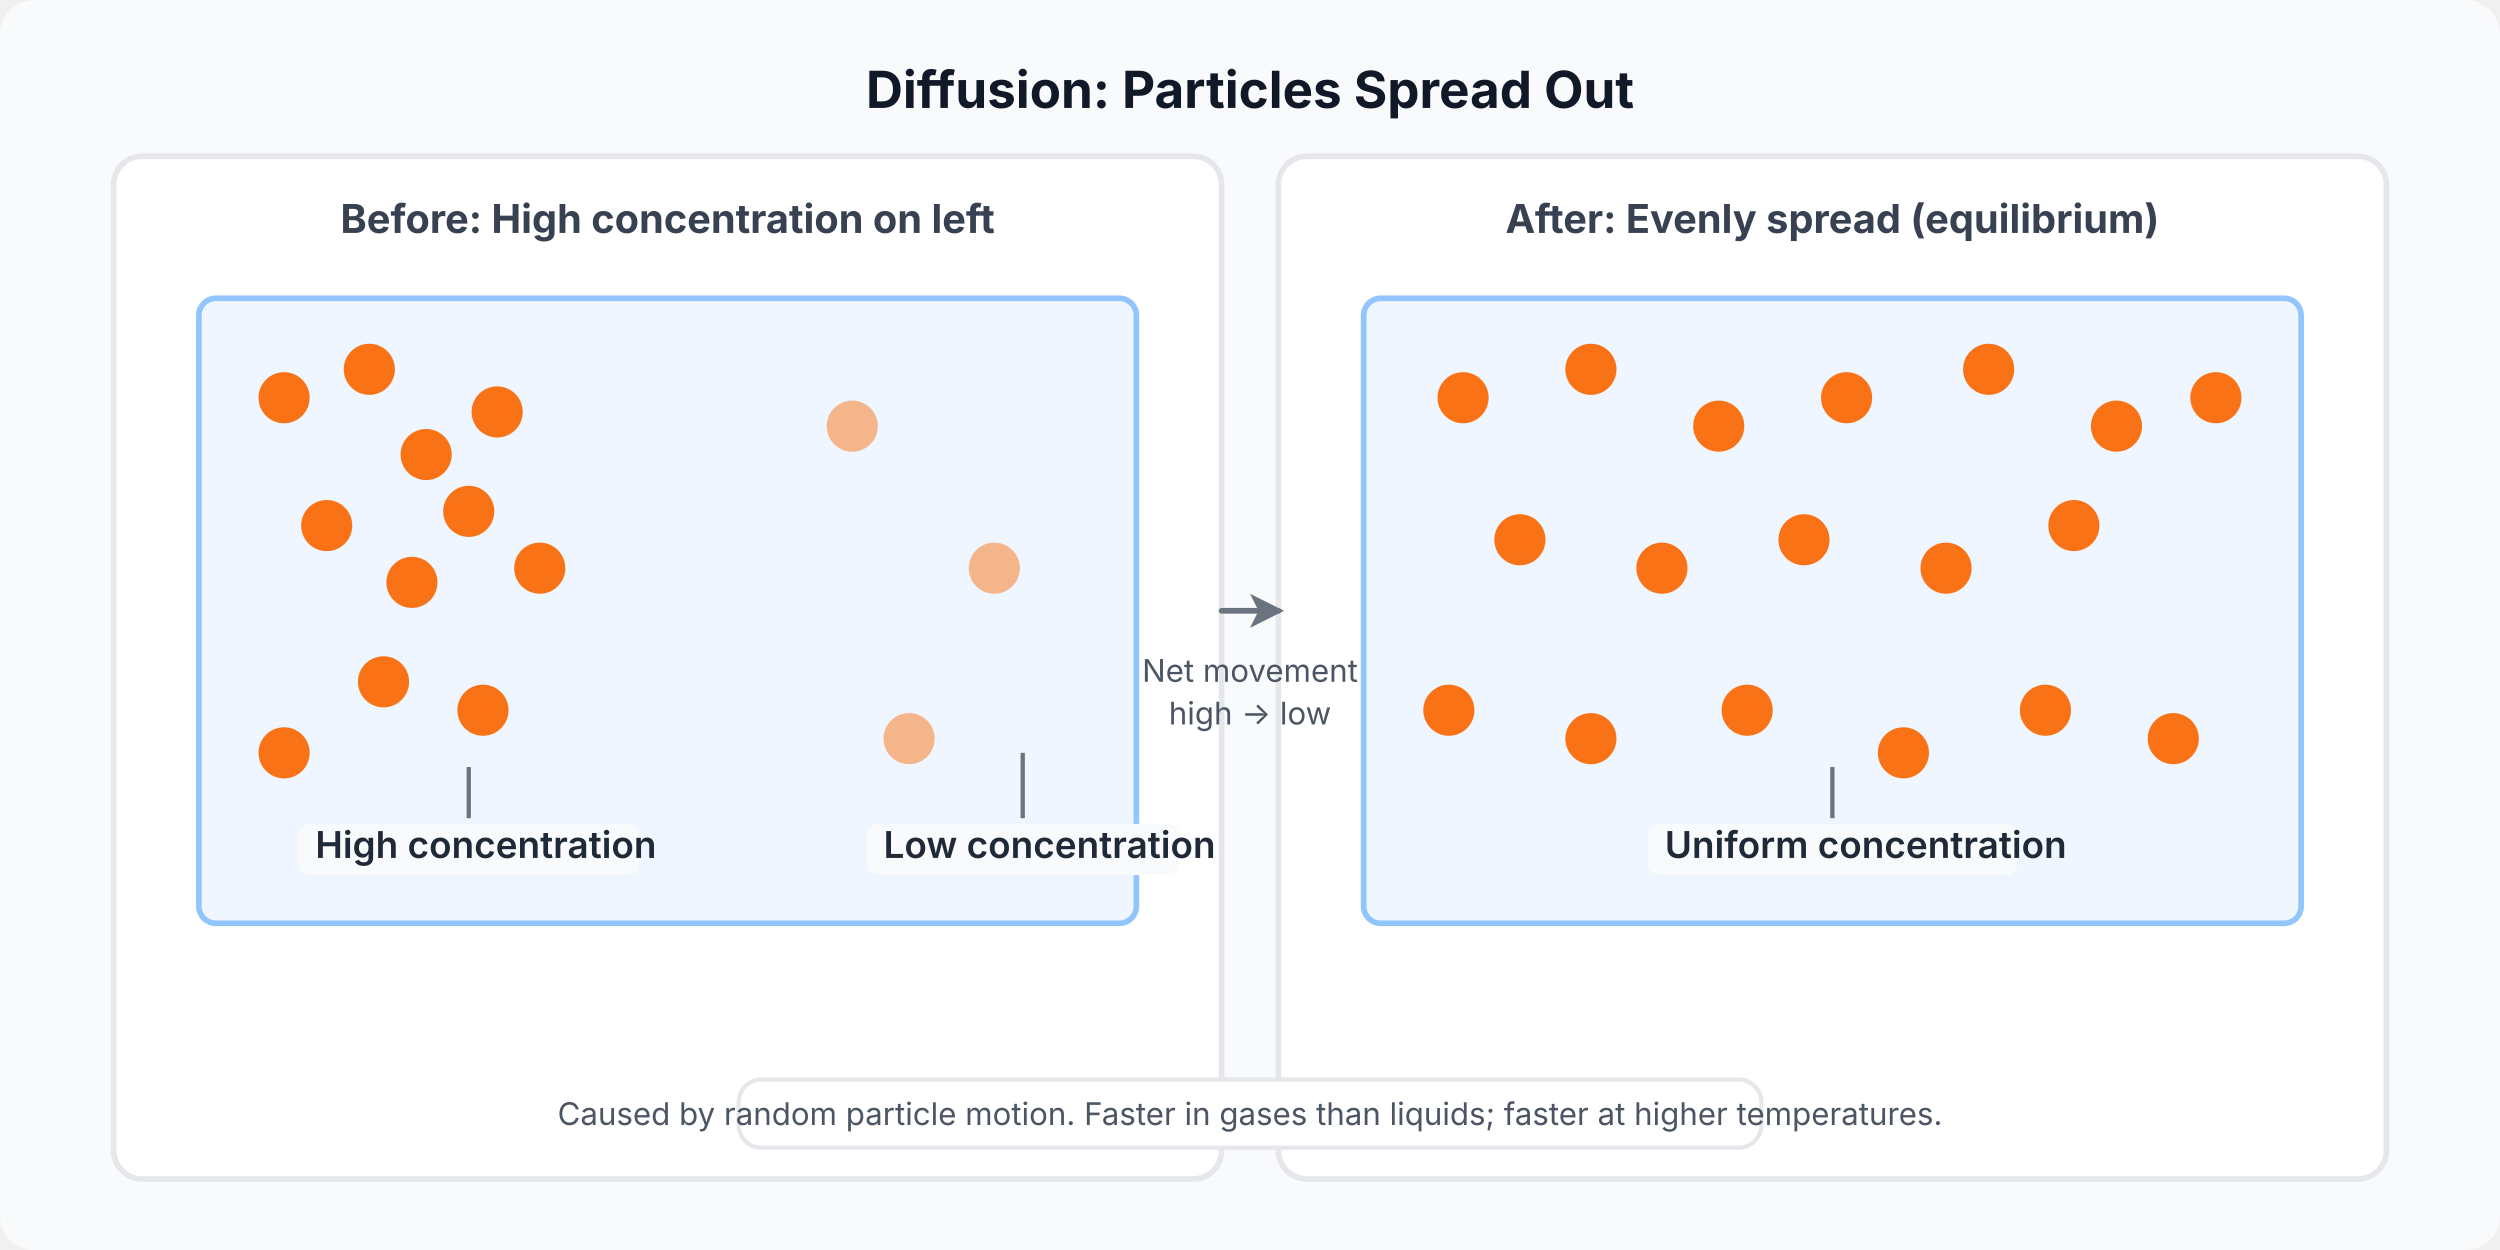
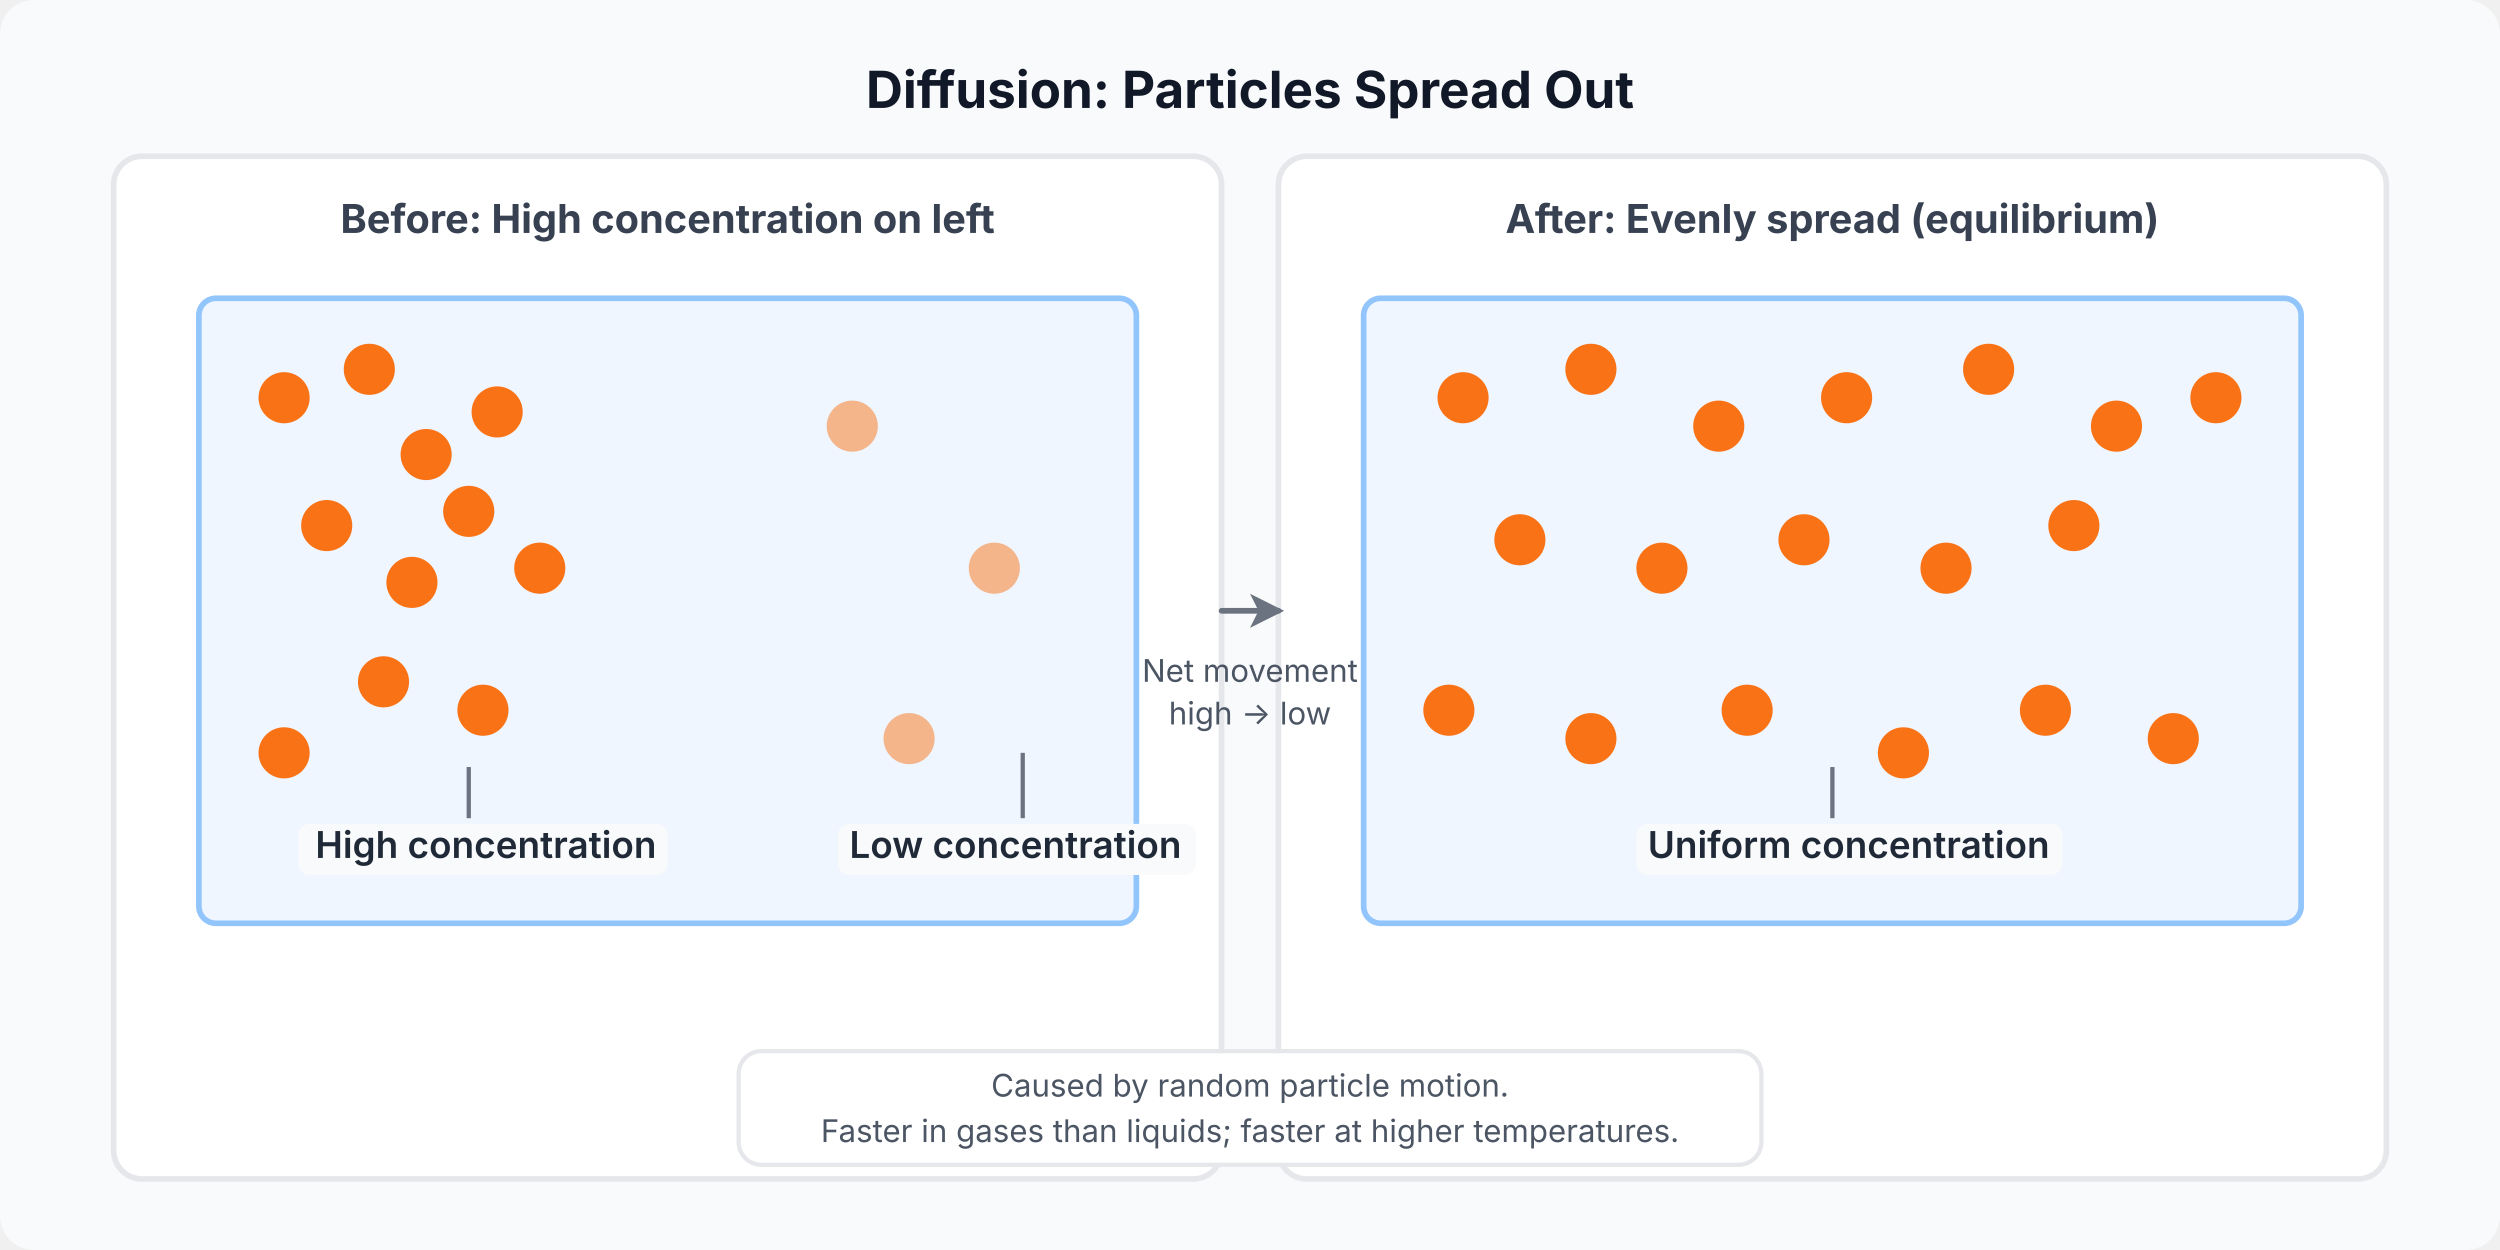
<svg xmlns="http://www.w3.org/2000/svg" viewBox="0 0 880 440" role="img" aria-labelledby="title desc">
  <defs>
    <style>
      .label { font-family: system-ui, -apple-system, BlinkMacSystemFont, sans-serif; font-size: 13px; font-weight: 600; fill: #1f2937; }
      .sublabel { font-family: system-ui, -apple-system, BlinkMacSystemFont, sans-serif; font-size: 11px; fill: #4b5563; }
      .title { font-family: system-ui, -apple-system, BlinkMacSystemFont, sans-serif; font-size: 18px; font-weight: 700; fill: #111827; }
      .panel-title { font-family: system-ui, -apple-system, BlinkMacSystemFont, sans-serif; font-size: 14px; font-weight: 700; fill: #374151; }
      .line { stroke: #6b7280; stroke-width: 1.5; fill: none; }
      .container { fill: #eff6ff; stroke: #93c5fd; stroke-width: 2; }
      .arrow { fill: none; stroke-width: 2; stroke-linecap: round; stroke-linejoin: round; }
      .label-bg { fill: #f9fafb; }
    </style>
    <marker id="arrow-gray" markerWidth="6" markerHeight="6" refX="5" refY="3" orient="auto">
      <path d="M0,0 L6,3 L0,6 L1.5,3 Z" fill="#6b7280" />
    </marker>
  </defs>
  <rect width="880" height="440" fill="#f9fafb" rx="12" />
  <text x="440" y="38" text-anchor="middle" class="title">Diffusion: Particles Spread Out</text>
  <rect x="40" y="55" width="390" height="360" fill="#ffffff" stroke="#e5e7eb" stroke-width="2" rx="10" />
  <text x="235" y="82" text-anchor="middle" class="panel-title">Before: High concentration on left</text>
  <rect x="70" y="105" width="330" height="220" class="container" rx="6" />
  <g fill="#f97316">
    <circle cx="100" cy="140" r="9" />
    <circle cx="130" cy="130" r="9" />
    <circle cx="150" cy="160" r="9" />
    <circle cx="115" cy="185" r="9" />
    <circle cx="145" cy="205" r="9" />
    <circle cx="175" cy="145" r="9" />
    <circle cx="165" cy="180" r="9" />
    <circle cx="190" cy="200" r="9" />
    <circle cx="135" cy="240" r="9" />
    <circle cx="170" cy="250" r="9" />
    <circle cx="100" cy="265" r="9" />
  </g>
  <g fill="#f97316" opacity="0.5">
    <circle cx="300" cy="150" r="9" />
    <circle cx="350" cy="200" r="9" />
    <circle cx="320" cy="260" r="9" />
  </g>
-   <rect x="105" y="290" width="120" height="18" rx="4" class="label-bg" />
+   <rect x="105" y="290" width="130" height="18" rx="4" class="label-bg" />
  <text x="111" y="302" class="label">High concentration</text>
  <line x1="165" y1="288" x2="165" y2="270" class="line" />
-   <rect x="305" y="290" width="110" height="18" rx="4" class="label-bg" />
-   <text x="311" y="302" class="label">Low concentration</text>
+   <rect x="295" y="290" width="126" height="18" rx="4" class="label-bg" />
+   <text x="299" y="302" class="label">Low concentration</text>
  <line x1="360" y1="288" x2="360" y2="265" class="line" />
  <rect x="450" y="55" width="390" height="360" fill="#ffffff" stroke="#e5e7eb" stroke-width="2" rx="10" />
  <text x="645" y="82" text-anchor="middle" class="panel-title">After: Evenly spread (equilibrium)</text>
  <rect x="480" y="105" width="330" height="220" class="container" rx="6" />
  <g fill="#f97316">
    <circle cx="515" cy="140" r="9" />
    <circle cx="560" cy="130" r="9" />
    <circle cx="605" cy="150" r="9" />
    <circle cx="650" cy="140" r="9" />
    <circle cx="700" cy="130" r="9" />
    <circle cx="745" cy="150" r="9" />
    <circle cx="780" cy="140" r="9" />
    <circle cx="535" cy="190" r="9" />
    <circle cx="585" cy="200" r="9" />
    <circle cx="635" cy="190" r="9" />
    <circle cx="685" cy="200" r="9" />
    <circle cx="730" cy="185" r="9" />
    <circle cx="510" cy="250" r="9" />
    <circle cx="560" cy="260" r="9" />
    <circle cx="615" cy="250" r="9" />
    <circle cx="670" cy="265" r="9" />
    <circle cx="720" cy="250" r="9" />
    <circle cx="765" cy="260" r="9" />
  </g>
-   <rect x="580" y="290" width="130" height="18" rx="4" class="label-bg" />
-   <text x="586" y="302" class="label">Uniform concentration</text>
+   <rect x="576" y="290" width="150" height="18" rx="4" class="label-bg" />
+   <text x="580" y="302" class="label">Uniform concentration</text>
  <line x1="645" y1="288" x2="645" y2="270" class="line" />
  <line x1="430" y1="215" x2="450" y2="215" class="arrow" stroke="#6b7280" marker-end="url(#arrow-gray)" />
  <text x="440" y="240" text-anchor="middle" class="sublabel">Net movement</text>
  <text x="440" y="255" text-anchor="middle" class="sublabel">high → low</text>
-   <rect x="260" y="380" width="360" height="24" rx="8" fill="#ffffff" stroke="#e5e7eb" stroke-width="1.5" />
-   <text x="440" y="396" text-anchor="middle" class="sublabel">Caused by random particle motion. Faster in gases than liquids; faster at higher temperatures.</text>
+   <rect x="260" y="370" width="360" height="40" rx="8" fill="#ffffff" stroke="#e5e7eb" stroke-width="1.5" />
+   <text x="440" y="386" text-anchor="middle" class="sublabel">Caused by random particle motion.</text>
+   <text x="440" y="402" text-anchor="middle" class="sublabel">Faster in gases than liquids; faster at higher temperatures.</text>
</svg>
